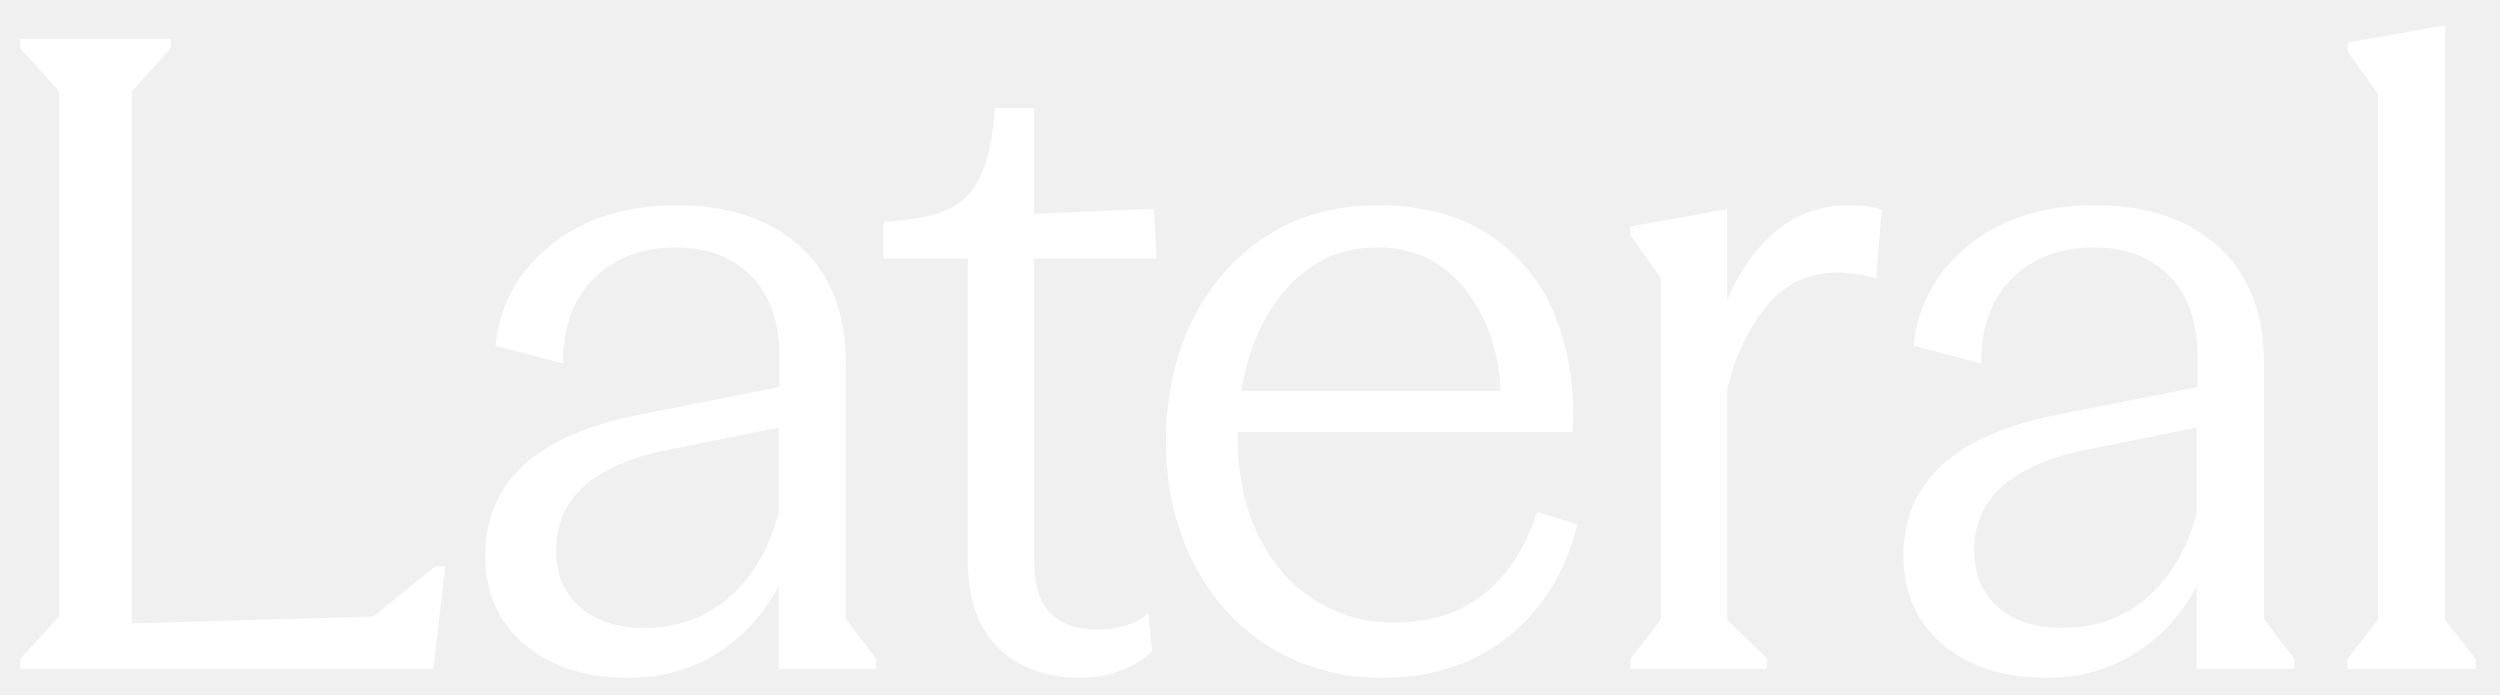
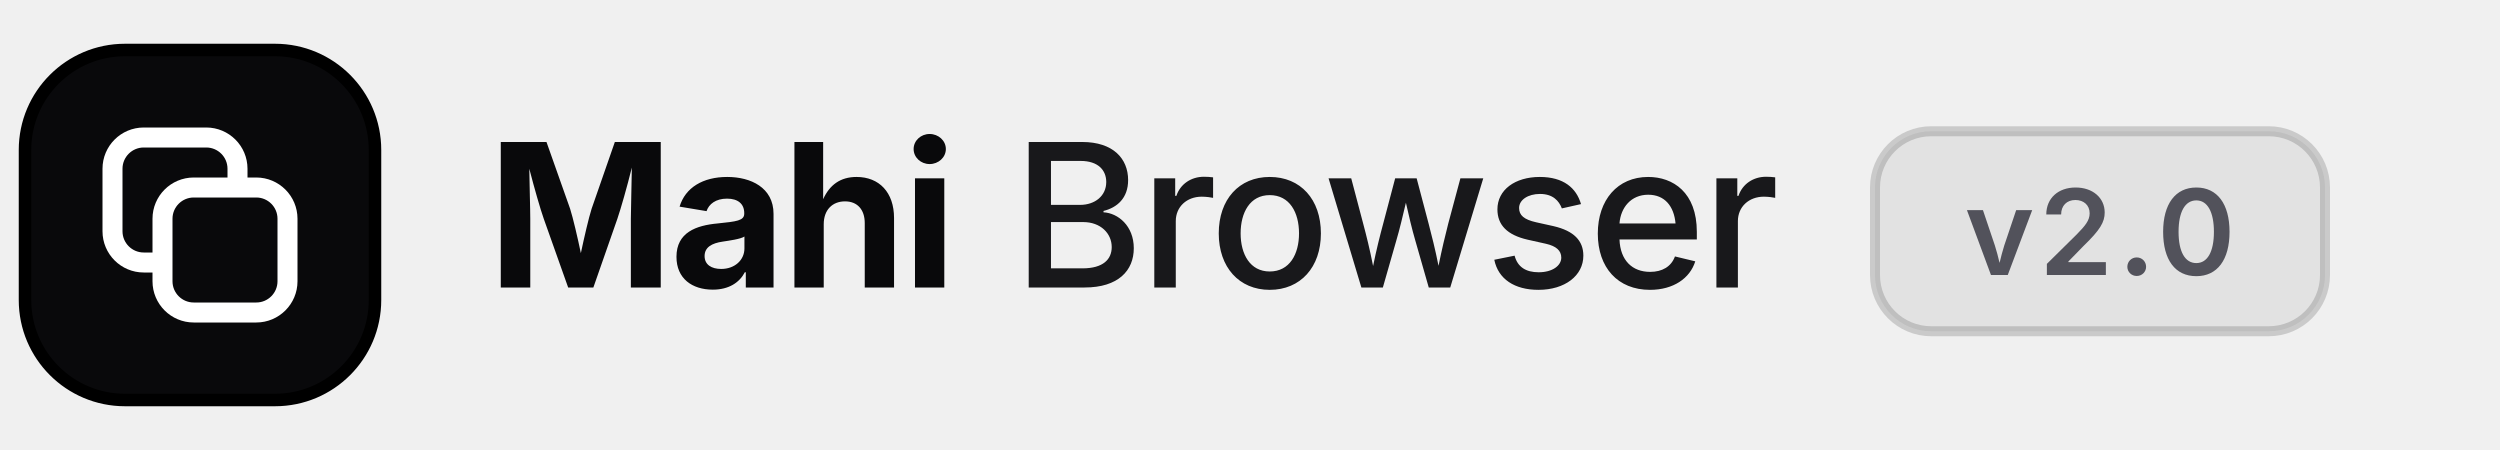
- <svg xmlns="http://www.w3.org/2000/svg" data-name="lateral wordmark" viewBox="0 0 129.671 36.016">
-   <path d="M-.804 1.459h143.443v35.232H-.804z" style="fill:none" />
-   <path d="M1.176 34.218 3.2 32.013V4.699l-2.025-2.25v-.315h7.56v.315L6.71 4.699v27.764l12.69-.36 3.24-2.61h.314l-.585 5.085H1.176zm26.122-.877q-2.002-1.688-2.002-4.522 0-5.67 7.965-7.2l7.29-1.44v-1.666q0-2.79-1.508-4.297-1.509-1.508-3.982-1.508-2.61 0-4.276 1.575t-1.71 4.41l-3.24-.855q.36-3.104 2.88-5.085t6.39-1.98q4.005 0 6.323 2.115 2.317 2.117 2.317 5.94v13.32l1.576 2.07v.36h-4.815v-4.68q-1.171 2.43-3.218 3.78-2.048 1.35-4.702 1.35-3.285 0-5.288-1.687Zm2.677-1.777q1.26 1.125 3.42 1.125 2.745 0 4.59-1.688t2.52-4.387v-4.59l-6.254 1.26q-5.535 1.26-5.535 5.264 0 1.89 1.26 3.016Zm21.897 1.956q-1.552-1.505-1.552-4.522V13.293h-4.365v-1.665q2.07-.135 3.218-.63 1.147-.495 1.755-1.71t.787-3.555h1.8v5.49l6.21-.27.135 2.34h-6.345v15.84q0 1.89.9 2.768t2.385.877q1.71 0 2.655-.72l.18 1.665q-.54.54-1.485.923-.945.382-2.115.382-2.61 0-4.162-1.507Zm13.275-5.714q1.08 2.228 2.97 3.42t4.186 1.192q5.535 0 7.514-5.714l1.845.585q-.9 3.555-3.532 5.647t-6.412 2.093q-3.241 0-5.783-1.575t-3.938-4.343-1.395-6.233q0-3.419 1.35-6.187 1.35-2.767 3.803-4.342t5.693-1.576q3.599 0 5.917 1.643t3.285 4.275.787 5.602h-17.37v.315q0 2.97 1.08 5.198Zm12.825-7.402q-.135-3.285-1.89-5.49t-4.634-2.206-4.793 2.16-2.408 5.536zm6.719 13.814 1.575-2.024v-17.82l-1.575-2.206v-.315l4.77-.855v5.22q.945-2.564 2.588-4.005 1.641-1.44 3.847-1.44.99 0 1.575.18l-.27 3.33a7 7 0 0 0-1.845-.27q-2.43.001-3.892 1.868Q90 17.75 89.46 20.224v11.97l2.07 2.024v.36h-6.84zm16.164-.877q-2.002-1.688-2.002-4.522 0-5.67 7.965-7.2l7.29-1.44v-1.666q0-2.79-1.508-4.297-1.508-1.508-3.982-1.508-2.61 0-4.275 1.575t-1.71 4.41l-3.24-.855q.36-3.104 2.88-5.085t6.39-1.98q4.005 0 6.322 2.115 2.318 2.117 2.318 5.94v13.32l1.575 2.07v.36h-4.815v-4.68q-1.17 2.43-3.218 3.78t-4.702 1.35q-3.285 0-5.288-1.687Zm2.677-1.777q1.26 1.125 3.42 1.125 2.745 0 4.59-1.688t2.52-4.387v-4.59l-6.254 1.26q-5.535 1.26-5.535 5.264 0 1.89 1.26 3.016Zm24.746 2.654v.36h-6.39v-.36l1.575-2.024V4.834l-1.575-2.206v-.315l4.815-.855v30.736z" style="fill:#fff;stroke:#fff;stroke-miterlimit:10;stroke-width:.25px" />
+ <svg xmlns="http://www.w3.org/2000/svg" width="200" height="36" viewBox="0 0 200 36" fill="none">
+   <g transform="translate(2, 4)">
+     <rect width="28" height="28" rx="8" fill="#09090B" stroke="#000000" stroke-width="1" />
+     <rect x="7" y="7" width="10" height="10" rx="2.5" stroke="#FFFFFF" stroke-width="1.6" fill="none" />
+     <rect x="11" y="11" width="10" height="10" rx="2.5" stroke="#FFFFFF" stroke-width="1.6" fill="#09090B" />
+   </g>
+   <text x="39" y="23" fill="#09090B" font-family="-apple-system, BlinkMacSystemFont, 'Inter', 'Segoe UI', sans-serif" font-size="16" font-weight="700" letter-spacing="-0.02em">Mahi</text>
+   <text x="81" y="23" fill="#18181B" font-family="-apple-system, BlinkMacSystemFont, 'Inter', 'Segoe UI', sans-serif" font-size="16" font-weight="500" letter-spacing="-0.02em">Browser</text>
+   <rect x="150" y="10.5" width="36" height="16" rx="4.5" fill="rgba(0, 0, 0, 0.06)" stroke="rgba(0, 0, 0, 0.16)" stroke-width="0.8" />
+   <text x="168" y="22" text-anchor="middle" fill="#52525B" font-family="-apple-system, BlinkMacSystemFont, 'JetBrains Mono', monospace" font-size="9.5" font-weight="600" letter-spacing="0.04em">v2.0</text>
</svg>
